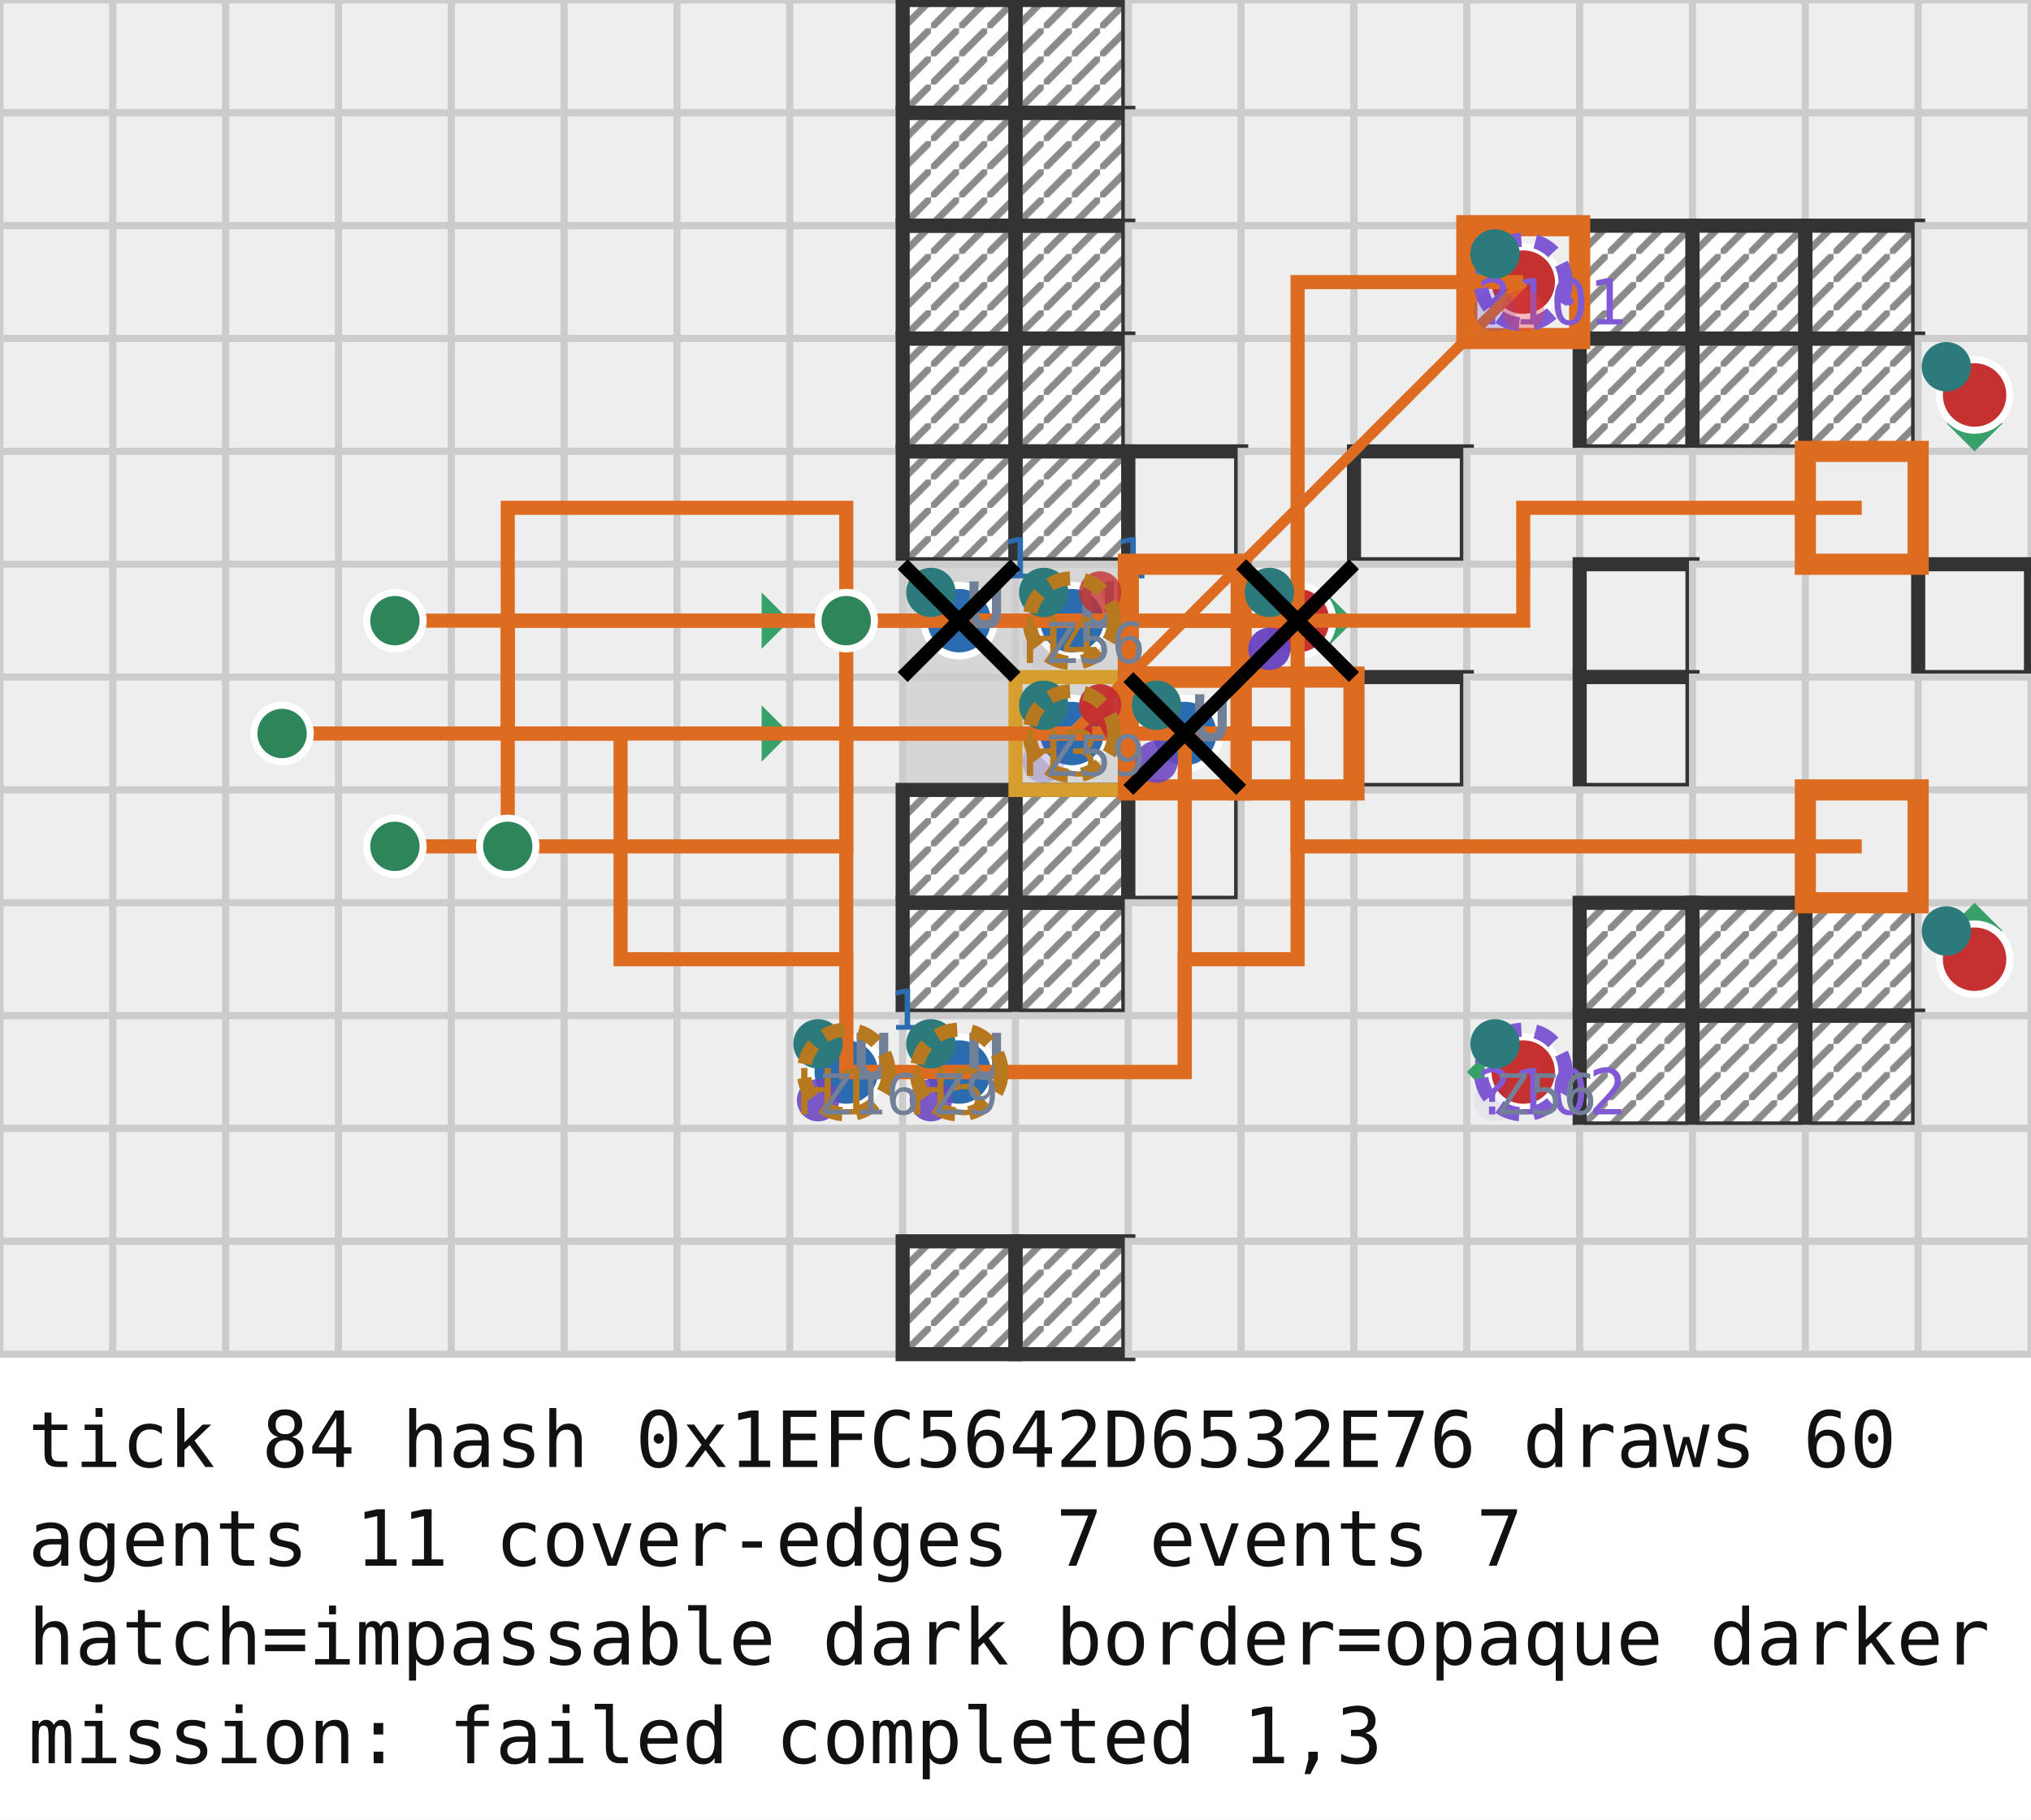
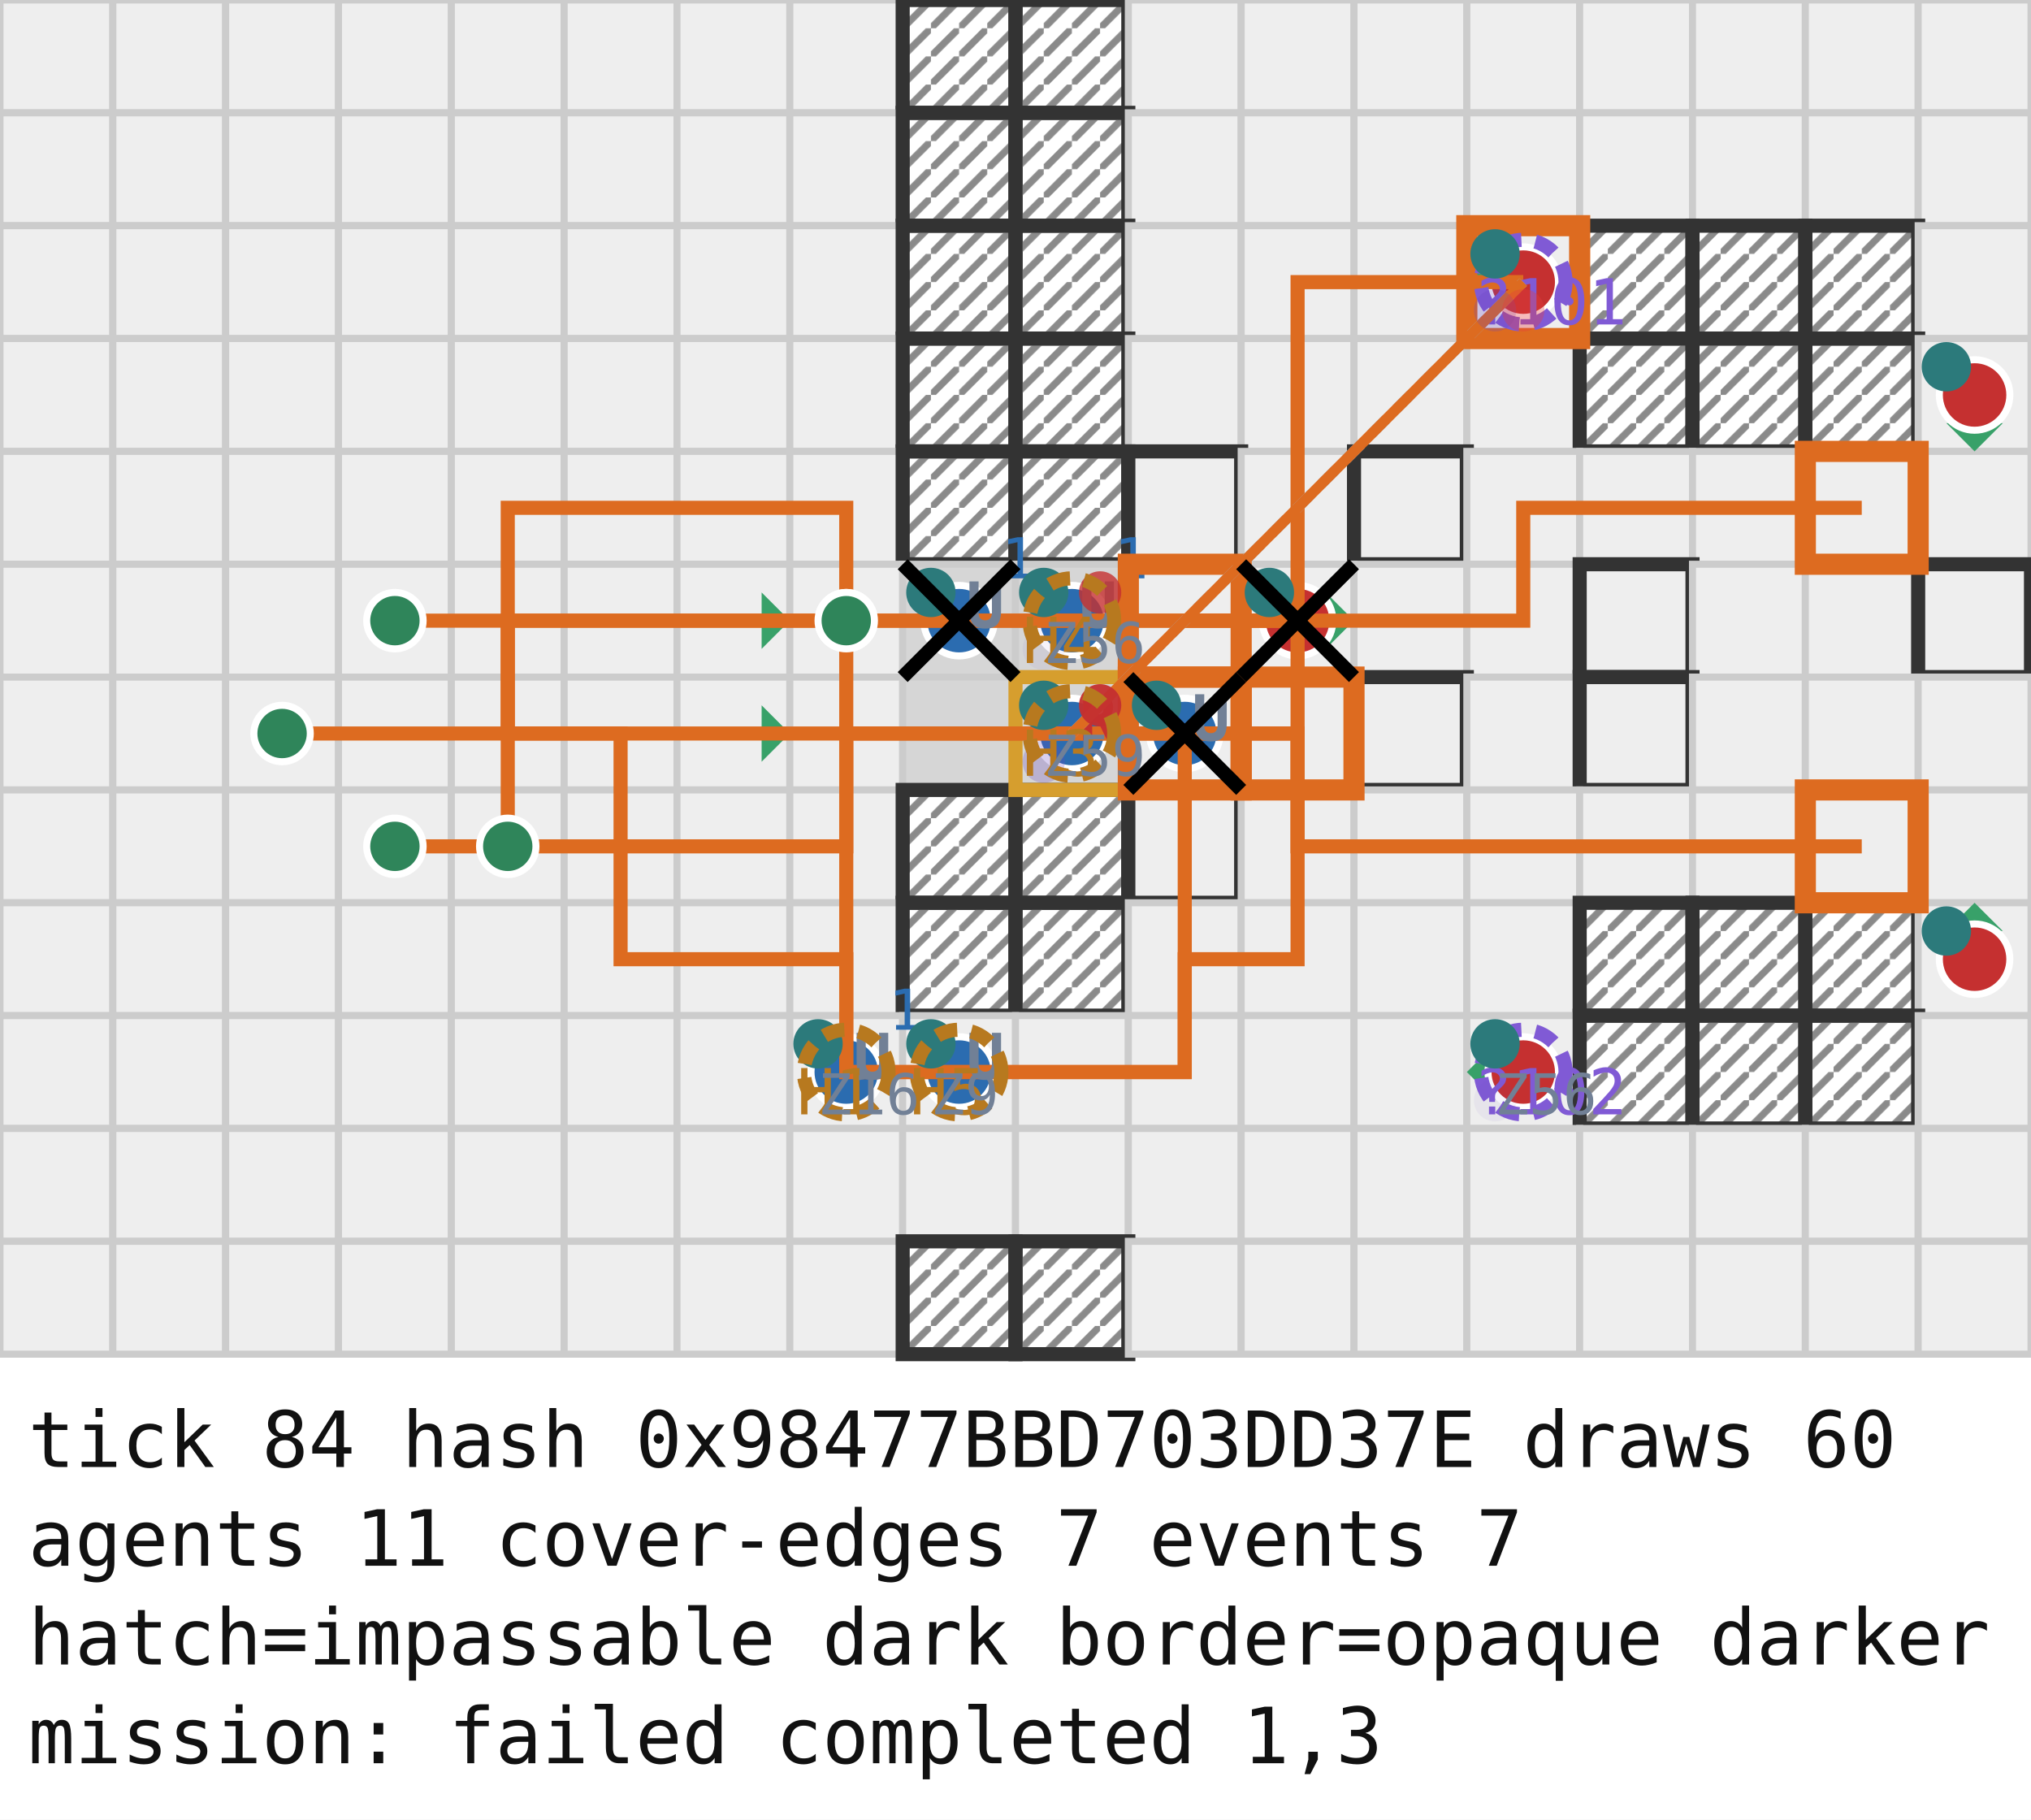
<svg xmlns="http://www.w3.org/2000/svg" width="288" height="258" viewBox="0 0 288 258">
  <defs>
    <pattern id="cw-hatch" width="4" height="4" patternUnits="userSpaceOnUse">
      <path d="M0,4 L4,0" stroke="#8a8a8a" stroke-width="1" />
    </pattern>
  </defs>
  <rect x="0" y="0" width="288" height="258" fill="#ffffff" />
  <rect x="0" y="0" width="16" height="16" fill="rgb(238,238,238)" stroke="#cccccc" stroke-width="1" />
  <rect x="16" y="0" width="16" height="16" fill="rgb(238,238,238)" stroke="#cccccc" stroke-width="1" />
  <rect x="32" y="0" width="16" height="16" fill="rgb(238,238,238)" stroke="#cccccc" stroke-width="1" />
  <rect x="48" y="0" width="16" height="16" fill="rgb(238,238,238)" stroke="#cccccc" stroke-width="1" />
  <rect x="64" y="0" width="16" height="16" fill="rgb(238,238,238)" stroke="#cccccc" stroke-width="1" />
  <rect x="80" y="0" width="16" height="16" fill="rgb(238,238,238)" stroke="#cccccc" stroke-width="1" />
  <rect x="96" y="0" width="16" height="16" fill="rgb(238,238,238)" stroke="#cccccc" stroke-width="1" />
  <rect x="112" y="0" width="16" height="16" fill="rgb(238,238,238)" stroke="#cccccc" stroke-width="1" />
  <rect x="128" y="0" width="16" height="16" fill="url(#cw-hatch)" stroke="#333333" stroke-width="2" />
  <rect x="144" y="0" width="16" height="16" fill="url(#cw-hatch)" stroke="#333333" stroke-width="2" />
  <rect x="160" y="0" width="16" height="16" fill="rgb(238,238,238)" stroke="#cccccc" stroke-width="1" />
  <rect x="176" y="0" width="16" height="16" fill="rgb(238,238,238)" stroke="#cccccc" stroke-width="1" />
  <rect x="192" y="0" width="16" height="16" fill="rgb(238,238,238)" stroke="#cccccc" stroke-width="1" />
  <rect x="208" y="0" width="16" height="16" fill="rgb(238,238,238)" stroke="#cccccc" stroke-width="1" />
  <rect x="224" y="0" width="16" height="16" fill="rgb(238,238,238)" stroke="#cccccc" stroke-width="1" />
  <rect x="240" y="0" width="16" height="16" fill="rgb(238,238,238)" stroke="#cccccc" stroke-width="1" />
  <rect x="256" y="0" width="16" height="16" fill="rgb(238,238,238)" stroke="#cccccc" stroke-width="1" />
  <rect x="272" y="0" width="16" height="16" fill="rgb(238,238,238)" stroke="#cccccc" stroke-width="1" />
  <rect x="0" y="16" width="16" height="16" fill="rgb(238,238,238)" stroke="#cccccc" stroke-width="1" />
  <rect x="16" y="16" width="16" height="16" fill="rgb(238,238,238)" stroke="#cccccc" stroke-width="1" />
  <rect x="32" y="16" width="16" height="16" fill="rgb(238,238,238)" stroke="#cccccc" stroke-width="1" />
  <rect x="48" y="16" width="16" height="16" fill="rgb(238,238,238)" stroke="#cccccc" stroke-width="1" />
  <rect x="64" y="16" width="16" height="16" fill="rgb(238,238,238)" stroke="#cccccc" stroke-width="1" />
  <rect x="80" y="16" width="16" height="16" fill="rgb(238,238,238)" stroke="#cccccc" stroke-width="1" />
  <rect x="96" y="16" width="16" height="16" fill="rgb(238,238,238)" stroke="#cccccc" stroke-width="1" />
  <rect x="112" y="16" width="16" height="16" fill="rgb(238,238,238)" stroke="#cccccc" stroke-width="1" />
  <rect x="128" y="16" width="16" height="16" fill="url(#cw-hatch)" stroke="#333333" stroke-width="2" />
  <rect x="144" y="16" width="16" height="16" fill="url(#cw-hatch)" stroke="#333333" stroke-width="2" />
  <rect x="160" y="16" width="16" height="16" fill="rgb(238,238,238)" stroke="#cccccc" stroke-width="1" />
  <rect x="176" y="16" width="16" height="16" fill="rgb(238,238,238)" stroke="#cccccc" stroke-width="1" />
  <rect x="192" y="16" width="16" height="16" fill="rgb(238,238,238)" stroke="#cccccc" stroke-width="1" />
  <rect x="208" y="16" width="16" height="16" fill="rgb(238,238,238)" stroke="#cccccc" stroke-width="1" />
  <rect x="224" y="16" width="16" height="16" fill="rgb(238,238,238)" stroke="#cccccc" stroke-width="1" />
  <rect x="240" y="16" width="16" height="16" fill="rgb(238,238,238)" stroke="#cccccc" stroke-width="1" />
  <rect x="256" y="16" width="16" height="16" fill="rgb(238,238,238)" stroke="#cccccc" stroke-width="1" />
  <rect x="272" y="16" width="16" height="16" fill="rgb(238,238,238)" stroke="#cccccc" stroke-width="1" />
  <rect x="0" y="32" width="16" height="16" fill="rgb(238,238,238)" stroke="#cccccc" stroke-width="1" />
  <rect x="16" y="32" width="16" height="16" fill="rgb(238,238,238)" stroke="#cccccc" stroke-width="1" />
  <rect x="32" y="32" width="16" height="16" fill="rgb(238,238,238)" stroke="#cccccc" stroke-width="1" />
  <rect x="48" y="32" width="16" height="16" fill="rgb(238,238,238)" stroke="#cccccc" stroke-width="1" />
  <rect x="64" y="32" width="16" height="16" fill="rgb(238,238,238)" stroke="#cccccc" stroke-width="1" />
  <rect x="80" y="32" width="16" height="16" fill="rgb(238,238,238)" stroke="#cccccc" stroke-width="1" />
  <rect x="96" y="32" width="16" height="16" fill="rgb(238,238,238)" stroke="#cccccc" stroke-width="1" />
  <rect x="112" y="32" width="16" height="16" fill="rgb(238,238,238)" stroke="#cccccc" stroke-width="1" />
  <rect x="128" y="32" width="16" height="16" fill="url(#cw-hatch)" stroke="#333333" stroke-width="2" />
  <rect x="144" y="32" width="16" height="16" fill="url(#cw-hatch)" stroke="#333333" stroke-width="2" />
  <rect x="160" y="32" width="16" height="16" fill="rgb(238,238,238)" stroke="#cccccc" stroke-width="1" />
  <rect x="176" y="32" width="16" height="16" fill="rgb(238,238,238)" stroke="#cccccc" stroke-width="1" />
  <rect x="192" y="32" width="16" height="16" fill="rgb(238,238,238)" stroke="#cccccc" stroke-width="1" />
  <rect x="208" y="32" width="16" height="16" fill="rgb(238,238,238)" stroke="#cccccc" stroke-width="1" />
  <rect x="224" y="32" width="16" height="16" fill="url(#cw-hatch)" stroke="#333333" stroke-width="2" />
  <rect x="240" y="32" width="16" height="16" fill="url(#cw-hatch)" stroke="#333333" stroke-width="2" />
  <rect x="256" y="32" width="16" height="16" fill="url(#cw-hatch)" stroke="#333333" stroke-width="2" />
  <rect x="272" y="32" width="16" height="16" fill="rgb(238,238,238)" stroke="#cccccc" stroke-width="1" />
  <rect x="0" y="48" width="16" height="16" fill="rgb(238,238,238)" stroke="#cccccc" stroke-width="1" />
  <rect x="16" y="48" width="16" height="16" fill="rgb(238,238,238)" stroke="#cccccc" stroke-width="1" />
  <rect x="32" y="48" width="16" height="16" fill="rgb(238,238,238)" stroke="#cccccc" stroke-width="1" />
  <rect x="48" y="48" width="16" height="16" fill="rgb(238,238,238)" stroke="#cccccc" stroke-width="1" />
  <rect x="64" y="48" width="16" height="16" fill="rgb(238,238,238)" stroke="#cccccc" stroke-width="1" />
  <rect x="80" y="48" width="16" height="16" fill="rgb(238,238,238)" stroke="#cccccc" stroke-width="1" />
  <rect x="96" y="48" width="16" height="16" fill="rgb(238,238,238)" stroke="#cccccc" stroke-width="1" />
  <rect x="112" y="48" width="16" height="16" fill="rgb(238,238,238)" stroke="#cccccc" stroke-width="1" />
  <rect x="128" y="48" width="16" height="16" fill="url(#cw-hatch)" stroke="#333333" stroke-width="2" />
  <rect x="144" y="48" width="16" height="16" fill="url(#cw-hatch)" stroke="#333333" stroke-width="2" />
  <rect x="160" y="48" width="16" height="16" fill="rgb(238,238,238)" stroke="#cccccc" stroke-width="1" />
  <rect x="176" y="48" width="16" height="16" fill="rgb(238,238,238)" stroke="#cccccc" stroke-width="1" />
  <rect x="192" y="48" width="16" height="16" fill="rgb(238,238,238)" stroke="#cccccc" stroke-width="1" />
  <rect x="208" y="48" width="16" height="16" fill="rgb(238,238,238)" stroke="#cccccc" stroke-width="1" />
  <rect x="224" y="48" width="16" height="16" fill="url(#cw-hatch)" stroke="#333333" stroke-width="2" />
  <rect x="240" y="48" width="16" height="16" fill="url(#cw-hatch)" stroke="#333333" stroke-width="2" />
  <rect x="256" y="48" width="16" height="16" fill="url(#cw-hatch)" stroke="#333333" stroke-width="2" />
  <rect x="272" y="48" width="16" height="16" fill="rgb(238,238,238)" stroke="#cccccc" stroke-width="1" />
  <rect x="0" y="64" width="16" height="16" fill="rgb(238,238,238)" stroke="#cccccc" stroke-width="1" />
  <rect x="16" y="64" width="16" height="16" fill="rgb(238,238,238)" stroke="#cccccc" stroke-width="1" />
  <rect x="32" y="64" width="16" height="16" fill="rgb(238,238,238)" stroke="#cccccc" stroke-width="1" />
  <rect x="48" y="64" width="16" height="16" fill="rgb(238,238,238)" stroke="#cccccc" stroke-width="1" />
  <rect x="64" y="64" width="16" height="16" fill="rgb(238,238,238)" stroke="#cccccc" stroke-width="1" />
  <rect x="80" y="64" width="16" height="16" fill="rgb(238,238,238)" stroke="#cccccc" stroke-width="1" />
  <rect x="96" y="64" width="16" height="16" fill="rgb(238,238,238)" stroke="#cccccc" stroke-width="1" />
  <rect x="112" y="64" width="16" height="16" fill="rgb(238,238,238)" stroke="#cccccc" stroke-width="1" />
  <rect x="128" y="64" width="16" height="16" fill="url(#cw-hatch)" stroke="#333333" stroke-width="2" />
  <rect x="144" y="64" width="16" height="16" fill="url(#cw-hatch)" stroke="#333333" stroke-width="2" />
  <rect x="160" y="64" width="16" height="16" fill="rgb(238,238,238)" stroke="#333333" stroke-width="2" />
  <rect x="176" y="64" width="16" height="16" fill="rgb(238,238,238)" stroke="#cccccc" stroke-width="1" />
  <rect x="192" y="64" width="16" height="16" fill="rgb(238,238,238)" stroke="#333333" stroke-width="2" />
  <rect x="208" y="64" width="16" height="16" fill="rgb(238,238,238)" stroke="#cccccc" stroke-width="1" />
  <rect x="224" y="64" width="16" height="16" fill="rgb(238,238,238)" stroke="#cccccc" stroke-width="1" />
  <rect x="240" y="64" width="16" height="16" fill="rgb(238,238,238)" stroke="#cccccc" stroke-width="1" />
  <rect x="256" y="64" width="16" height="16" fill="rgb(238,238,238)" stroke="#cccccc" stroke-width="1" />
  <rect x="272" y="64" width="16" height="16" fill="rgb(238,238,238)" stroke="#cccccc" stroke-width="1" />
  <rect x="0" y="80" width="16" height="16" fill="rgb(238,238,238)" stroke="#cccccc" stroke-width="1" />
  <rect x="16" y="80" width="16" height="16" fill="rgb(238,238,238)" stroke="#cccccc" stroke-width="1" />
  <rect x="32" y="80" width="16" height="16" fill="rgb(238,238,238)" stroke="#cccccc" stroke-width="1" />
  <rect x="48" y="80" width="16" height="16" fill="rgb(238,238,238)" stroke="#cccccc" stroke-width="1" />
  <rect x="64" y="80" width="16" height="16" fill="rgb(238,238,238)" stroke="#cccccc" stroke-width="1" />
  <rect x="80" y="80" width="16" height="16" fill="rgb(238,238,238)" stroke="#cccccc" stroke-width="1" />
  <rect x="96" y="80" width="16" height="16" fill="rgb(238,238,238)" stroke="#cccccc" stroke-width="1" />
  <rect x="112" y="80" width="16" height="16" fill="rgb(238,238,238)" stroke="#cccccc" stroke-width="1" />
  <rect x="128" y="80" width="16" height="16" fill="rgb(214,214,214)" stroke="#cccccc" stroke-width="1" />
  <rect x="144" y="80" width="16" height="16" fill="rgb(214,214,214)" stroke="#cccccc" stroke-width="1" />
  <rect x="160" y="80" width="16" height="16" fill="rgb(238,238,238)" stroke="#cccccc" stroke-width="1" />
  <rect x="176" y="80" width="16" height="16" fill="rgb(238,238,238)" stroke="#cccccc" stroke-width="1" />
  <rect x="192" y="80" width="16" height="16" fill="rgb(238,238,238)" stroke="#cccccc" stroke-width="1" />
  <rect x="208" y="80" width="16" height="16" fill="rgb(238,238,238)" stroke="#cccccc" stroke-width="1" />
  <rect x="224" y="80" width="16" height="16" fill="rgb(238,238,238)" stroke="#333333" stroke-width="2" />
  <rect x="240" y="80" width="16" height="16" fill="rgb(238,238,238)" stroke="#cccccc" stroke-width="1" />
  <rect x="256" y="80" width="16" height="16" fill="rgb(238,238,238)" stroke="#cccccc" stroke-width="1" />
  <rect x="272" y="80" width="16" height="16" fill="rgb(238,238,238)" stroke="#333333" stroke-width="2" />
  <rect x="0" y="96" width="16" height="16" fill="rgb(238,238,238)" stroke="#cccccc" stroke-width="1" />
  <rect x="16" y="96" width="16" height="16" fill="rgb(238,238,238)" stroke="#cccccc" stroke-width="1" />
  <rect x="32" y="96" width="16" height="16" fill="rgb(238,238,238)" stroke="#cccccc" stroke-width="1" />
  <rect x="48" y="96" width="16" height="16" fill="rgb(238,238,238)" stroke="#cccccc" stroke-width="1" />
  <rect x="64" y="96" width="16" height="16" fill="rgb(238,238,238)" stroke="#cccccc" stroke-width="1" />
  <rect x="80" y="96" width="16" height="16" fill="rgb(238,238,238)" stroke="#cccccc" stroke-width="1" />
  <rect x="96" y="96" width="16" height="16" fill="rgb(238,238,238)" stroke="#cccccc" stroke-width="1" />
  <rect x="112" y="96" width="16" height="16" fill="rgb(238,238,238)" stroke="#cccccc" stroke-width="1" />
  <rect x="128" y="96" width="16" height="16" fill="rgb(214,214,214)" stroke="#cccccc" stroke-width="1" />
  <rect x="144" y="96" width="16" height="16" fill="rgb(214,214,214)" stroke="#cccccc" stroke-width="1" />
  <rect x="160" y="96" width="16" height="16" fill="rgb(238,238,238)" stroke="#cccccc" stroke-width="1" />
  <rect x="176" y="96" width="16" height="16" fill="rgb(238,238,238)" stroke="#cccccc" stroke-width="1" />
  <rect x="192" y="96" width="16" height="16" fill="rgb(238,238,238)" stroke="#333333" stroke-width="2" />
  <rect x="208" y="96" width="16" height="16" fill="rgb(238,238,238)" stroke="#cccccc" stroke-width="1" />
  <rect x="224" y="96" width="16" height="16" fill="rgb(238,238,238)" stroke="#333333" stroke-width="2" />
  <rect x="240" y="96" width="16" height="16" fill="rgb(238,238,238)" stroke="#cccccc" stroke-width="1" />
  <rect x="256" y="96" width="16" height="16" fill="rgb(238,238,238)" stroke="#cccccc" stroke-width="1" />
  <rect x="272" y="96" width="16" height="16" fill="rgb(238,238,238)" stroke="#cccccc" stroke-width="1" />
  <rect x="0" y="112" width="16" height="16" fill="rgb(238,238,238)" stroke="#cccccc" stroke-width="1" />
  <rect x="16" y="112" width="16" height="16" fill="rgb(238,238,238)" stroke="#cccccc" stroke-width="1" />
  <rect x="32" y="112" width="16" height="16" fill="rgb(238,238,238)" stroke="#cccccc" stroke-width="1" />
  <rect x="48" y="112" width="16" height="16" fill="rgb(238,238,238)" stroke="#cccccc" stroke-width="1" />
  <rect x="64" y="112" width="16" height="16" fill="rgb(238,238,238)" stroke="#cccccc" stroke-width="1" />
  <rect x="80" y="112" width="16" height="16" fill="rgb(238,238,238)" stroke="#cccccc" stroke-width="1" />
  <rect x="96" y="112" width="16" height="16" fill="rgb(238,238,238)" stroke="#cccccc" stroke-width="1" />
  <rect x="112" y="112" width="16" height="16" fill="rgb(238,238,238)" stroke="#cccccc" stroke-width="1" />
  <rect x="128" y="112" width="16" height="16" fill="url(#cw-hatch)" stroke="#333333" stroke-width="2" />
  <rect x="144" y="112" width="16" height="16" fill="url(#cw-hatch)" stroke="#333333" stroke-width="2" />
  <rect x="160" y="112" width="16" height="16" fill="rgb(238,238,238)" stroke="#333333" stroke-width="2" />
  <rect x="176" y="112" width="16" height="16" fill="rgb(238,238,238)" stroke="#cccccc" stroke-width="1" />
  <rect x="192" y="112" width="16" height="16" fill="rgb(238,238,238)" stroke="#cccccc" stroke-width="1" />
  <rect x="208" y="112" width="16" height="16" fill="rgb(238,238,238)" stroke="#cccccc" stroke-width="1" />
  <rect x="224" y="112" width="16" height="16" fill="rgb(238,238,238)" stroke="#cccccc" stroke-width="1" />
  <rect x="240" y="112" width="16" height="16" fill="rgb(238,238,238)" stroke="#cccccc" stroke-width="1" />
  <rect x="256" y="112" width="16" height="16" fill="rgb(238,238,238)" stroke="#cccccc" stroke-width="1" />
  <rect x="272" y="112" width="16" height="16" fill="rgb(238,238,238)" stroke="#cccccc" stroke-width="1" />
  <rect x="0" y="128" width="16" height="16" fill="rgb(238,238,238)" stroke="#cccccc" stroke-width="1" />
  <rect x="16" y="128" width="16" height="16" fill="rgb(238,238,238)" stroke="#cccccc" stroke-width="1" />
  <rect x="32" y="128" width="16" height="16" fill="rgb(238,238,238)" stroke="#cccccc" stroke-width="1" />
  <rect x="48" y="128" width="16" height="16" fill="rgb(238,238,238)" stroke="#cccccc" stroke-width="1" />
  <rect x="64" y="128" width="16" height="16" fill="rgb(238,238,238)" stroke="#cccccc" stroke-width="1" />
  <rect x="80" y="128" width="16" height="16" fill="rgb(238,238,238)" stroke="#cccccc" stroke-width="1" />
  <rect x="96" y="128" width="16" height="16" fill="rgb(238,238,238)" stroke="#cccccc" stroke-width="1" />
  <rect x="112" y="128" width="16" height="16" fill="rgb(238,238,238)" stroke="#cccccc" stroke-width="1" />
  <rect x="128" y="128" width="16" height="16" fill="url(#cw-hatch)" stroke="#333333" stroke-width="2" />
  <rect x="144" y="128" width="16" height="16" fill="url(#cw-hatch)" stroke="#333333" stroke-width="2" />
  <rect x="160" y="128" width="16" height="16" fill="rgb(238,238,238)" stroke="#cccccc" stroke-width="1" />
  <rect x="176" y="128" width="16" height="16" fill="rgb(238,238,238)" stroke="#cccccc" stroke-width="1" />
  <rect x="192" y="128" width="16" height="16" fill="rgb(238,238,238)" stroke="#cccccc" stroke-width="1" />
  <rect x="208" y="128" width="16" height="16" fill="rgb(238,238,238)" stroke="#cccccc" stroke-width="1" />
  <rect x="224" y="128" width="16" height="16" fill="url(#cw-hatch)" stroke="#333333" stroke-width="2" />
  <rect x="240" y="128" width="16" height="16" fill="url(#cw-hatch)" stroke="#333333" stroke-width="2" />
  <rect x="256" y="128" width="16" height="16" fill="url(#cw-hatch)" stroke="#333333" stroke-width="2" />
  <rect x="272" y="128" width="16" height="16" fill="rgb(238,238,238)" stroke="#cccccc" stroke-width="1" />
  <rect x="0" y="144" width="16" height="16" fill="rgb(238,238,238)" stroke="#cccccc" stroke-width="1" />
  <rect x="16" y="144" width="16" height="16" fill="rgb(238,238,238)" stroke="#cccccc" stroke-width="1" />
  <rect x="32" y="144" width="16" height="16" fill="rgb(238,238,238)" stroke="#cccccc" stroke-width="1" />
  <rect x="48" y="144" width="16" height="16" fill="rgb(238,238,238)" stroke="#cccccc" stroke-width="1" />
  <rect x="64" y="144" width="16" height="16" fill="rgb(238,238,238)" stroke="#cccccc" stroke-width="1" />
  <rect x="80" y="144" width="16" height="16" fill="rgb(238,238,238)" stroke="#cccccc" stroke-width="1" />
  <rect x="96" y="144" width="16" height="16" fill="rgb(238,238,238)" stroke="#cccccc" stroke-width="1" />
  <rect x="112" y="144" width="16" height="16" fill="rgb(238,238,238)" stroke="#cccccc" stroke-width="1" />
  <rect x="128" y="144" width="16" height="16" fill="rgb(238,238,238)" stroke="#cccccc" stroke-width="1" />
  <rect x="144" y="144" width="16" height="16" fill="rgb(238,238,238)" stroke="#cccccc" stroke-width="1" />
  <rect x="160" y="144" width="16" height="16" fill="rgb(238,238,238)" stroke="#cccccc" stroke-width="1" />
  <rect x="176" y="144" width="16" height="16" fill="rgb(238,238,238)" stroke="#cccccc" stroke-width="1" />
  <rect x="192" y="144" width="16" height="16" fill="rgb(238,238,238)" stroke="#cccccc" stroke-width="1" />
  <rect x="208" y="144" width="16" height="16" fill="rgb(238,238,238)" stroke="#cccccc" stroke-width="1" />
  <rect x="224" y="144" width="16" height="16" fill="url(#cw-hatch)" stroke="#333333" stroke-width="2" />
  <rect x="240" y="144" width="16" height="16" fill="url(#cw-hatch)" stroke="#333333" stroke-width="2" />
  <rect x="256" y="144" width="16" height="16" fill="url(#cw-hatch)" stroke="#333333" stroke-width="2" />
  <rect x="272" y="144" width="16" height="16" fill="rgb(238,238,238)" stroke="#cccccc" stroke-width="1" />
  <rect x="0" y="160" width="16" height="16" fill="rgb(238,238,238)" stroke="#cccccc" stroke-width="1" />
  <rect x="16" y="160" width="16" height="16" fill="rgb(238,238,238)" stroke="#cccccc" stroke-width="1" />
  <rect x="32" y="160" width="16" height="16" fill="rgb(238,238,238)" stroke="#cccccc" stroke-width="1" />
  <rect x="48" y="160" width="16" height="16" fill="rgb(238,238,238)" stroke="#cccccc" stroke-width="1" />
  <rect x="64" y="160" width="16" height="16" fill="rgb(238,238,238)" stroke="#cccccc" stroke-width="1" />
  <rect x="80" y="160" width="16" height="16" fill="rgb(238,238,238)" stroke="#cccccc" stroke-width="1" />
  <rect x="96" y="160" width="16" height="16" fill="rgb(238,238,238)" stroke="#cccccc" stroke-width="1" />
  <rect x="112" y="160" width="16" height="16" fill="rgb(238,238,238)" stroke="#cccccc" stroke-width="1" />
  <rect x="128" y="160" width="16" height="16" fill="rgb(238,238,238)" stroke="#cccccc" stroke-width="1" />
  <rect x="144" y="160" width="16" height="16" fill="rgb(238,238,238)" stroke="#cccccc" stroke-width="1" />
  <rect x="160" y="160" width="16" height="16" fill="rgb(238,238,238)" stroke="#cccccc" stroke-width="1" />
  <rect x="176" y="160" width="16" height="16" fill="rgb(238,238,238)" stroke="#cccccc" stroke-width="1" />
  <rect x="192" y="160" width="16" height="16" fill="rgb(238,238,238)" stroke="#cccccc" stroke-width="1" />
  <rect x="208" y="160" width="16" height="16" fill="rgb(238,238,238)" stroke="#cccccc" stroke-width="1" />
  <rect x="224" y="160" width="16" height="16" fill="rgb(238,238,238)" stroke="#cccccc" stroke-width="1" />
  <rect x="240" y="160" width="16" height="16" fill="rgb(238,238,238)" stroke="#cccccc" stroke-width="1" />
  <rect x="256" y="160" width="16" height="16" fill="rgb(238,238,238)" stroke="#cccccc" stroke-width="1" />
  <rect x="272" y="160" width="16" height="16" fill="rgb(238,238,238)" stroke="#cccccc" stroke-width="1" />
  <rect x="0" y="176" width="16" height="16" fill="rgb(238,238,238)" stroke="#cccccc" stroke-width="1" />
  <rect x="16" y="176" width="16" height="16" fill="rgb(238,238,238)" stroke="#cccccc" stroke-width="1" />
  <rect x="32" y="176" width="16" height="16" fill="rgb(238,238,238)" stroke="#cccccc" stroke-width="1" />
  <rect x="48" y="176" width="16" height="16" fill="rgb(238,238,238)" stroke="#cccccc" stroke-width="1" />
  <rect x="64" y="176" width="16" height="16" fill="rgb(238,238,238)" stroke="#cccccc" stroke-width="1" />
  <rect x="80" y="176" width="16" height="16" fill="rgb(238,238,238)" stroke="#cccccc" stroke-width="1" />
  <rect x="96" y="176" width="16" height="16" fill="rgb(238,238,238)" stroke="#cccccc" stroke-width="1" />
  <rect x="112" y="176" width="16" height="16" fill="rgb(238,238,238)" stroke="#cccccc" stroke-width="1" />
  <rect x="128" y="176" width="16" height="16" fill="url(#cw-hatch)" stroke="#333333" stroke-width="2" />
  <rect x="144" y="176" width="16" height="16" fill="url(#cw-hatch)" stroke="#333333" stroke-width="2" />
  <rect x="160" y="176" width="16" height="16" fill="rgb(238,238,238)" stroke="#cccccc" stroke-width="1" />
  <rect x="176" y="176" width="16" height="16" fill="rgb(238,238,238)" stroke="#cccccc" stroke-width="1" />
  <rect x="192" y="176" width="16" height="16" fill="rgb(238,238,238)" stroke="#cccccc" stroke-width="1" />
  <rect x="208" y="176" width="16" height="16" fill="rgb(238,238,238)" stroke="#cccccc" stroke-width="1" />
  <rect x="224" y="176" width="16" height="16" fill="rgb(238,238,238)" stroke="#cccccc" stroke-width="1" />
  <rect x="240" y="176" width="16" height="16" fill="rgb(238,238,238)" stroke="#cccccc" stroke-width="1" />
  <rect x="256" y="176" width="16" height="16" fill="rgb(238,238,238)" stroke="#cccccc" stroke-width="1" />
  <rect x="272" y="176" width="16" height="16" fill="rgb(238,238,238)" stroke="#cccccc" stroke-width="1" />
  <polygon points="208,40 212,36 212,44" fill="#38a169" />
  <polygon points="280,64 276,60 284,60" fill="#38a169" />
  <polygon points="112,88 108,84 108,92" fill="#38a169" />
  <polygon points="192,88 188,84 188,92" fill="#38a169" />
  <polygon points="112,104 108,100 108,108" fill="#38a169" />
  <polygon points="280,128 276,132 284,132" fill="#38a169" />
  <polygon points="208,152 212,148 212,156" fill="#38a169" />
  <rect x="144" y="96" width="16" height="16" fill="none" stroke="#d69e2e" stroke-width="2" />
  <circle cx="136" cy="88" r="5" fill="#2b6cb0" stroke="#ffffff" stroke-width="1" />
  <text x="142" y="82" font-family="monospace" font-size="8" fill="#2b6cb0">1</text>
  <circle cx="120" cy="152" r="5" fill="#2b6cb0" stroke="#ffffff" stroke-width="1" />
  <text x="126" y="146" font-family="monospace" font-size="8" fill="#2b6cb0">1</text>
  <circle cx="168" cy="104" r="5" fill="#2b6cb0" stroke="#ffffff" stroke-width="1" />
  <circle cx="152" cy="104" r="5" fill="#2b6cb0" stroke="#ffffff" stroke-width="1" />
  <circle cx="152" cy="88" r="5" fill="#2b6cb0" stroke="#ffffff" stroke-width="1" />
  <text x="158" y="82" font-family="monospace" font-size="8" fill="#2b6cb0">1</text>
  <circle cx="136" cy="152" r="5" fill="#2b6cb0" stroke="#ffffff" stroke-width="1" />
  <circle cx="184" cy="88" r="5" fill="#c53030" stroke="#ffffff" stroke-width="1" />
  <circle cx="216" cy="40" r="5" fill="#c53030" stroke="#ffffff" stroke-width="1" />
  <circle cx="216" cy="152" r="5" fill="#c53030" stroke="#ffffff" stroke-width="1" />
  <circle cx="280" cy="56" r="5" fill="#c53030" stroke="#ffffff" stroke-width="1" />
  <circle cx="280" cy="136" r="5" fill="#c53030" stroke="#ffffff" stroke-width="1" />
  <polyline points="56,88 72,88 88,88 104,88 120,88 136,88 152,88 168,88 184,88 200,88 216,88 216,72 232,72 248,72 264,72" fill="none" stroke="#dd6b20" stroke-width="2" />
  <circle cx="56" cy="88" r="4" fill="#2f855a" stroke="#ffffff" stroke-width="1" />
  <rect x="256" y="64" width="16" height="16" fill="none" stroke="#dd6b20" stroke-width="3" />
  <polyline points="120,88 120,72 104,72 88,72 72,72 72,88 72,104 88,104 88,120 88,136 104,136 120,136 120,152 136,152 152,152 168,152 168,136 168,120 168,104" fill="none" stroke="#dd6b20" stroke-width="2" />
  <circle cx="120" cy="88" r="4" fill="#2f855a" stroke="#ffffff" stroke-width="1" />
  <rect x="160" y="96" width="16" height="16" fill="none" stroke="#dd6b20" stroke-width="3" />
  <polyline points="40,104 56,104 72,104 88,104 104,104 120,104 136,104 152,104 168,104 184,104" fill="none" stroke="#dd6b20" stroke-width="2" />
  <circle cx="40" cy="104" r="4" fill="#2f855a" stroke="#ffffff" stroke-width="1" />
  <rect x="176" y="96" width="16" height="16" fill="none" stroke="#dd6b20" stroke-width="3" />
  <polyline points="56,120 72,120 88,120 104,120 120,120 120,104 136,104 152,104 168,104 184,104 184,120 200,120 216,120 232,120 248,120 264,120" fill="none" stroke="#dd6b20" stroke-width="2" />
  <circle cx="56" cy="120" r="4" fill="#2f855a" stroke="#ffffff" stroke-width="1" />
  <rect x="256" y="112" width="16" height="16" fill="none" stroke="#dd6b20" stroke-width="3" />
  <polyline points="72,120 72,104 72,88 88,88 104,88 120,88 136,88 152,88 168,88 184,88 184,72 184,56 184,40 200,40 216,40" fill="none" stroke="#dd6b20" stroke-width="2" />
  <circle cx="72" cy="120" r="4" fill="#2f855a" stroke="#ffffff" stroke-width="1" />
  <rect x="208" y="32" width="16" height="16" fill="none" stroke="#dd6b20" stroke-width="3" />
  <polyline points="120,88 120,104 120,120 120,136 120,152 136,152 152,152 168,152 168,136 184,136 184,120 184,104 184,88 168,88" fill="none" stroke="#dd6b20" stroke-width="2" />
  <circle cx="120" cy="88" r="4" fill="#2f855a" stroke="#ffffff" stroke-width="1" />
  <rect x="160" y="80" width="16" height="16" fill="none" stroke="#dd6b20" stroke-width="3" />
  <circle cx="216" cy="40" r="6" fill="none" stroke="#805ad5" stroke-width="2" stroke-dasharray="3,2" />
  <text x="209" y="46" font-family="monospace" font-size="9" fill="#805ad5">?101</text>
  <circle cx="216" cy="152" r="6" fill="none" stroke="#805ad5" stroke-width="2" stroke-dasharray="3,2" />
  <text x="209" y="158" font-family="monospace" font-size="9" fill="#805ad5">?102</text>
  <text x="137" y="89" font-family="monospace" font-size="9" font-weight="bold" fill="#718096">U</text>
  <text x="121" y="153" font-family="monospace" font-size="9" font-weight="bold" fill="#718096">U</text>
  <text x="169" y="105" font-family="monospace" font-size="9" font-weight="bold" fill="#718096">U</text>
  <text x="153" y="105" font-family="monospace" font-size="9" font-weight="bold" fill="#c53030">R</text>
  <text x="153" y="89" font-family="monospace" font-size="9" font-weight="bold" fill="#718096">U</text>
  <text x="137" y="153" font-family="monospace" font-size="9" font-weight="bold" fill="#718096">U</text>
  <circle cx="132" cy="84" r="3" fill="#2c7a7b" stroke="#2c7a7b" stroke-width="1" />
  <circle cx="116" cy="148" r="3" fill="#2c7a7b" stroke="#2c7a7b" stroke-width="1" />
  <circle cx="164" cy="100" r="3" fill="#2c7a7b" stroke="#2c7a7b" stroke-width="1" />
  <circle cx="148" cy="100" r="3" fill="#2c7a7b" stroke="#2c7a7b" stroke-width="1" />
  <circle cx="148" cy="84" r="3" fill="#2c7a7b" stroke="#2c7a7b" stroke-width="1" />
  <circle cx="132" cy="148" r="3" fill="#2c7a7b" stroke="#2c7a7b" stroke-width="1" />
  <circle cx="180" cy="84" r="3" fill="#2c7a7b" stroke="#2c7a7b" stroke-width="1" />
  <circle cx="212" cy="36" r="3" fill="#2c7a7b" stroke="#2c7a7b" stroke-width="1" />
  <circle cx="212" cy="148" r="3" fill="#2c7a7b" stroke="#2c7a7b" stroke-width="1" />
  <circle cx="276" cy="52" r="3" fill="#2c7a7b" stroke="#2c7a7b" stroke-width="1" />
  <circle cx="276" cy="132" r="3" fill="#2c7a7b" stroke="#2c7a7b" stroke-width="1" />
  <line x1="152" y1="104" x2="216" y2="40" stroke="#a0aec0" stroke-width="1.5" stroke-dasharray="3,2" />
  <line x1="216" y1="40" x2="152" y2="104" stroke="#dd6b20" stroke-width="1.5" />
  <circle cx="156" cy="100" r="3" fill="#c53030" fill-opacity="0.95" />
  <circle cx="156" cy="84" r="3" fill="#c53030" fill-opacity="0.80" />
-   <circle cx="116" cy="156" r="3" fill="#6b46c1" fill-opacity="0.88" />
-   <circle cx="164" cy="108" r="3" fill="#6b46c1" fill-opacity="0.88" />
  <circle cx="148" cy="108" r="3" fill="#6b46c1" fill-opacity="0.25" />
  <circle cx="148" cy="92" r="3" fill="#6b46c1" fill-opacity="0.06" />
-   <circle cx="132" cy="156" r="3" fill="#6b46c1" fill-opacity="0.88" />
-   <circle cx="180" cy="92" r="3" fill="#6b46c1" fill-opacity="0.97" />
  <circle cx="212" cy="44" r="3" fill="#6b46c1" fill-opacity="0.25" />
  <circle cx="212" cy="156" r="3" fill="#6b46c1" fill-opacity="0.06" />
  <circle cx="120" cy="152" r="6" fill="none" stroke="#b7791f" stroke-width="2" stroke-dasharray="3,2" />
  <text x="113" y="158" font-family="monospace" font-size="9" fill="#b7791f">H1</text>
  <circle cx="152" cy="104" r="6" fill="none" stroke="#b7791f" stroke-width="2" stroke-dasharray="3,2" />
  <text x="145" y="110" font-family="monospace" font-size="9" fill="#b7791f">H3</text>
  <circle cx="152" cy="88" r="6" fill="none" stroke="#b7791f" stroke-width="2" stroke-dasharray="3,2" />
  <text x="145" y="94" font-family="monospace" font-size="9" fill="#b7791f">H4</text>
  <circle cx="136" cy="152" r="6" fill="none" stroke="#b7791f" stroke-width="2" stroke-dasharray="3,2" />
  <text x="129" y="158" font-family="monospace" font-size="9" fill="#b7791f">H5</text>
  <line x1="128" y1="80" x2="144" y2="96" stroke="#000000" stroke-width="2" />
  <line x1="144" y1="80" x2="128" y2="96" stroke="#000000" stroke-width="2" />
  <text x="116" y="158" font-family="monospace" font-size="8" fill="#718096">Z16</text>
  <line x1="160" y1="96" x2="176" y2="112" stroke="#000000" stroke-width="2" />
  <line x1="176" y1="96" x2="160" y2="112" stroke="#000000" stroke-width="2" />
  <text x="148" y="110" font-family="monospace" font-size="8" fill="#718096">Z59</text>
  <text x="148" y="94" font-family="monospace" font-size="8" fill="#718096">Z56</text>
  <text x="132" y="158" font-family="monospace" font-size="8" fill="#718096">Z9</text>
  <line x1="176" y1="80" x2="192" y2="96" stroke="#000000" stroke-width="2" />
  <line x1="192" y1="80" x2="176" y2="96" stroke="#000000" stroke-width="2" />
  <circle cx="216" cy="44" r="3" fill="#e53e3e" fill-opacity="0.35" />
  <text x="212" y="158" font-family="monospace" font-size="8" fill="#718096">Z56</text>
-   <text x="4" y="208" font-family="monospace" font-size="11" fill="#111111">tick 84  hash 0x1EFC5642D6532E76  draws 60</text>
+   <text x="4" y="208" font-family="monospace" font-size="11" fill="#111111">tick 84  hash 0x98477BBD703DD37E  draws 60</text>
  <text x="4" y="222" font-family="monospace" font-size="11" fill="#111111">agents 11  cover-edges 7  events 7</text>
  <text x="4" y="236" font-family="monospace" font-size="11" fill="#111111">hatch=impassable  dark border=opaque  darker fill=higher elevation  triangle=cover  circle=agent</text>
  <text x="4" y="250" font-family="monospace" font-size="11" fill="#111111">mission: failed  completed 1,3</text>
</svg>
